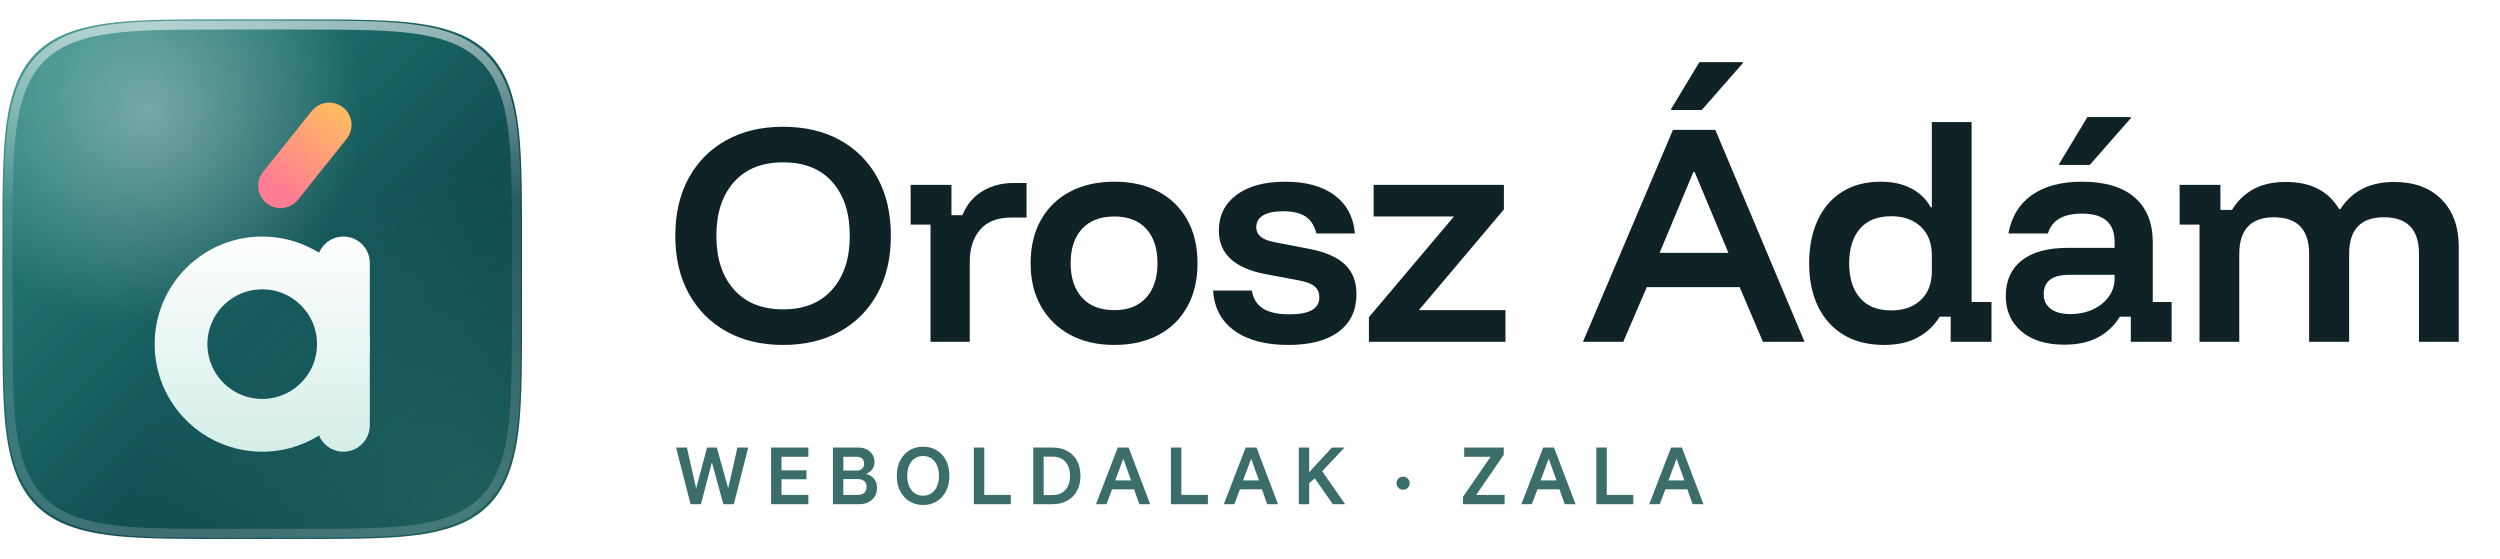
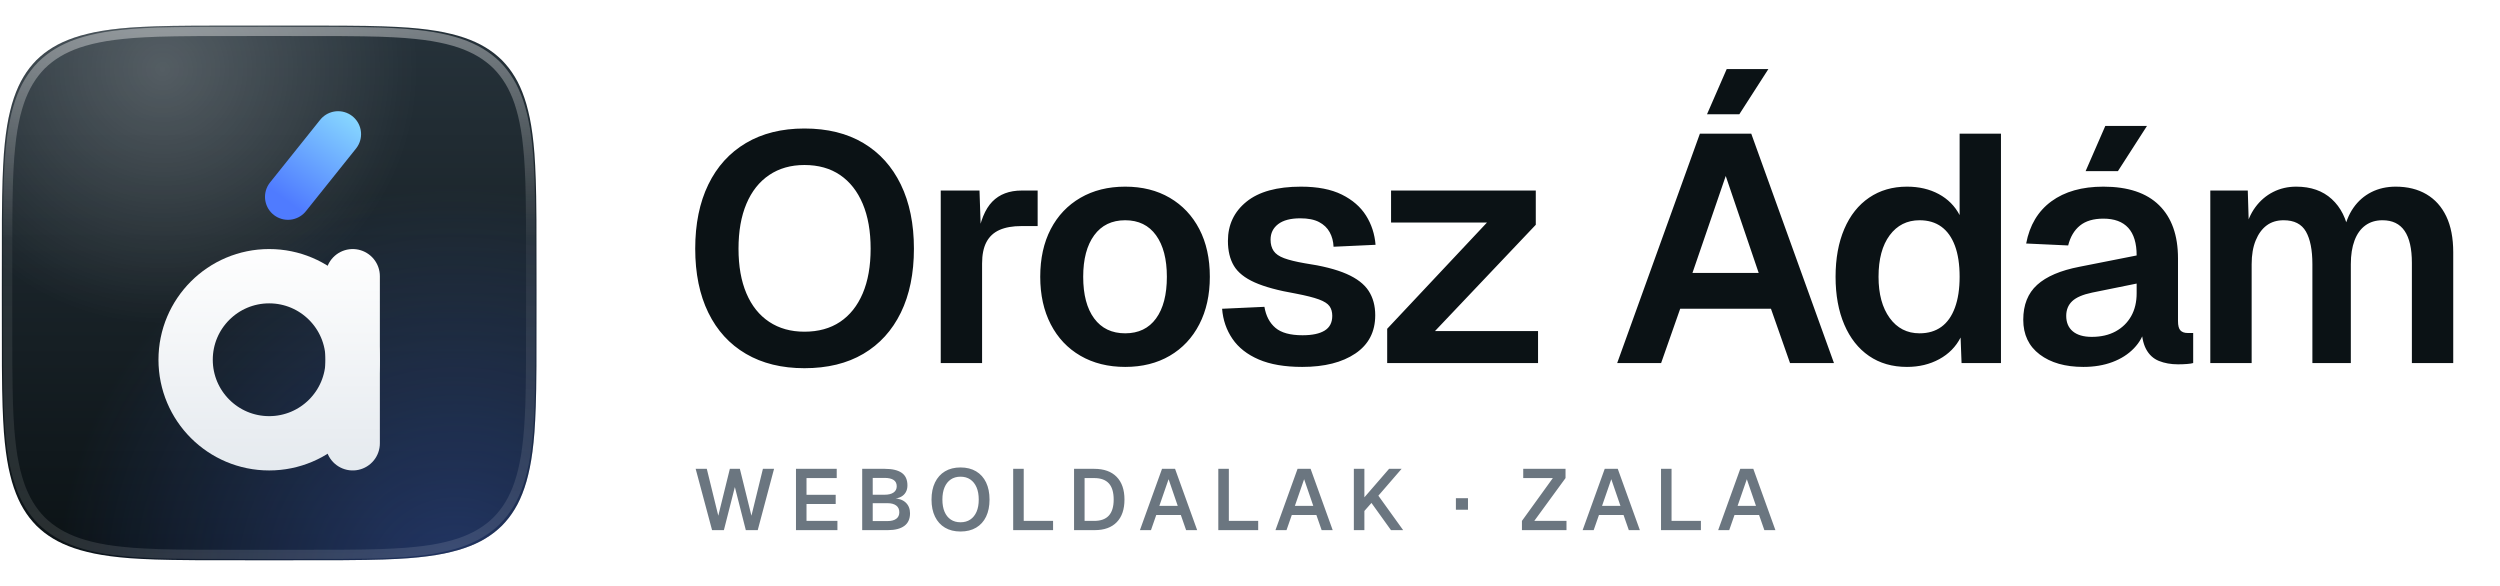
- <svg xmlns="http://www.w3.org/2000/svg" viewBox="0 0 461.0 103.2" width="461" height="103" role="img" aria-label="Orosz Ádám – weboldalak, Zala">
-   <g transform="translate(0 3.58) scale(0.75)">
+ <svg xmlns="http://www.w3.org/2000/svg" viewBox="0 0 448.2 105.2" width="448" height="105" role="img" aria-label="Orosz Ádám – weboldalak, Zala">
+   <g transform="translate(0 4.59) scale(0.75)">
    <defs>
-       <linearGradient id="lake" x1="0" y1="0" x2="1" y2="1">
-         <stop offset="0" stop-color="#2A8C84" />
-         <stop offset=".55" stop-color="#145458" />
-         <stop offset="1" stop-color="#0A2E33" />
+       <linearGradient id="lake" x1="0" y1="0" x2="0" y2="1">
+         <stop offset="0" stop-color="#26323A" />
+         <stop offset="1" stop-color="#0B1215" />
      </linearGradient>
-       <radialGradient id="sheen" cx=".28" cy=".18" r=".75">
-         <stop offset="0" stop-color="#fff" stop-opacity=".38" />
-         <stop offset=".55" stop-color="#fff" stop-opacity="0" />
+       <radialGradient id="sheen" cx=".3" cy=".08" r=".8">
+         <stop offset="0" stop-color="#fff" stop-opacity=".22" />
+         <stop offset=".6" stop-color="#fff" stop-opacity="0" />
      </radialGradient>
-       <radialGradient id="warm" cx=".95" cy="1" r=".7">
-         <stop offset="0" stop-color="#4FD1BE" stop-opacity=".30" />
-         <stop offset="1" stop-color="#4FD1BE" stop-opacity="0" />
+       <radialGradient id="warm" cx=".85" cy="1.05" r=".75">
+         <stop offset="0" stop-color="#4F7BFF" stop-opacity=".35" />
+         <stop offset="1" stop-color="#4F7BFF" stop-opacity="0" />
      </radialGradient>
      <linearGradient id="rim" x1="0" y1="0" x2="0" y2="1">
-         <stop offset="0" stop-color="#fff" stop-opacity=".55" />
-         <stop offset=".35" stop-color="#fff" stop-opacity=".08" />
-         <stop offset="1" stop-color="#fff" stop-opacity=".18" />
+         <stop offset="0" stop-color="#fff" stop-opacity=".38" />
+         <stop offset=".4" stop-color="#fff" stop-opacity=".06" />
+         <stop offset="1" stop-color="#fff" stop-opacity=".12" />
      </linearGradient>
      <linearGradient id="ink" gradientUnits="userSpaceOnUse" x1="0" y1="52" x2="0" y2="108">
        <stop offset="0" stop-color="#FFFFFF" />
-         <stop offset="1" stop-color="#D3EEE7" />
+         <stop offset="1" stop-color="#E4E9EE" />
      </linearGradient>
      <linearGradient id="glint" gradientUnits="userSpaceOnUse" x1="66" y1="44" x2="82" y2="22">
-         <stop offset="0" stop-color="#FF7D93" />
-         <stop offset="1" stop-color="#FFC15C" />
+         <stop offset="0" stop-color="#4F7BFF" />
+         <stop offset="1" stop-color="#8ADCFF" />
      </linearGradient>
    </defs>
    <path d="M128.00,64.00 L127.98,81.53 L127.92,87.12 L127.82,91.18 L127.68,94.47 L127.51,97.29 L127.29,99.76 L127.03,101.99 L126.73,104.01 L126.39,105.87 L126.00,107.58 L125.58,109.18 L125.11,110.67 L124.60,112.06 L124.05,113.36 L123.45,114.59 L122.80,115.74 L122.10,116.83 L121.36,117.85 L120.56,118.81 L119.72,119.72 L118.81,120.56 L117.85,121.36 L116.83,122.10 L115.74,122.80 L114.59,123.45 L113.36,124.05 L112.06,124.60 L110.67,125.11 L109.18,125.58 L107.58,126.00 L105.87,126.39 L104.01,126.73 L101.99,127.03 L99.76,127.29 L97.29,127.51 L94.47,127.68 L91.18,127.82 L87.12,127.92 L81.53,127.98 L64.00,128.00 L46.47,127.98 L40.88,127.92 L36.82,127.82 L33.53,127.68 L30.71,127.51 L28.24,127.29 L26.01,127.03 L23.99,126.73 L22.13,126.39 L20.42,126.00 L18.82,125.58 L17.33,125.11 L15.94,124.60 L14.64,124.05 L13.41,123.45 L12.26,122.80 L11.17,122.10 L10.15,121.36 L9.19,120.56 L8.28,119.72 L7.44,118.81 L6.64,117.85 L5.90,116.83 L5.20,115.74 L4.55,114.59 L3.95,113.36 L3.40,112.06 L2.89,110.67 L2.42,109.18 L2.00,107.58 L1.61,105.87 L1.27,104.01 L0.97,101.99 L0.71,99.76 L0.49,97.29 L0.32,94.47 L0.18,91.18 L0.08,87.12 L0.02,81.53 L0.00,64.00 L0.02,46.47 L0.08,40.88 L0.18,36.82 L0.32,33.53 L0.49,30.71 L0.71,28.24 L0.97,26.01 L1.27,23.99 L1.61,22.13 L2.00,20.42 L2.42,18.82 L2.89,17.33 L3.40,15.94 L3.95,14.64 L4.55,13.41 L5.20,12.26 L5.90,11.17 L6.64,10.15 L7.44,9.19 L8.28,8.28 L9.19,7.44 L10.15,6.64 L11.17,5.90 L12.26,5.20 L13.41,4.55 L14.64,3.95 L15.94,3.40 L17.33,2.89 L18.82,2.42 L20.42,2.00 L22.13,1.61 L23.99,1.27 L26.01,0.97 L28.24,0.71 L30.71,0.49 L33.53,0.32 L36.82,0.18 L40.88,0.08 L46.47,0.02 L64.00,0.00 L81.53,0.02 L87.12,0.08 L91.18,0.18 L94.47,0.32 L97.29,0.49 L99.76,0.71 L101.99,0.97 L104.01,1.27 L105.87,1.61 L107.58,2.00 L109.18,2.42 L110.67,2.89 L112.06,3.40 L113.36,3.95 L114.59,4.55 L115.74,5.20 L116.83,5.90 L117.85,6.64 L118.81,7.44 L119.72,8.28 L120.56,9.19 L121.36,10.15 L122.10,11.17 L122.80,12.26 L123.45,13.41 L124.05,14.64 L124.60,15.94 L125.11,17.33 L125.58,18.82 L126.00,20.42 L126.39,22.13 L126.73,23.99 L127.03,26.01 L127.29,28.24 L127.51,30.71 L127.68,33.53 L127.82,36.82 L127.92,40.88 L127.98,46.47 Z" fill="url(#lake)" />
    <path d="M128.00,64.00 L127.98,81.53 L127.92,87.12 L127.82,91.18 L127.68,94.47 L127.51,97.29 L127.29,99.76 L127.03,101.99 L126.73,104.01 L126.39,105.87 L126.00,107.58 L125.58,109.18 L125.11,110.67 L124.60,112.06 L124.05,113.36 L123.45,114.59 L122.80,115.74 L122.10,116.83 L121.36,117.85 L120.56,118.81 L119.72,119.72 L118.81,120.56 L117.85,121.36 L116.83,122.10 L115.74,122.80 L114.59,123.45 L113.36,124.05 L112.06,124.60 L110.67,125.11 L109.18,125.58 L107.58,126.00 L105.87,126.39 L104.01,126.73 L101.99,127.03 L99.76,127.29 L97.29,127.51 L94.47,127.68 L91.18,127.82 L87.12,127.92 L81.53,127.98 L64.00,128.00 L46.47,127.98 L40.88,127.92 L36.82,127.82 L33.53,127.68 L30.71,127.51 L28.24,127.29 L26.01,127.03 L23.99,126.73 L22.13,126.39 L20.42,126.00 L18.82,125.58 L17.33,125.11 L15.94,124.60 L14.64,124.05 L13.41,123.45 L12.26,122.80 L11.17,122.10 L10.15,121.36 L9.19,120.56 L8.28,119.72 L7.44,118.81 L6.64,117.85 L5.90,116.83 L5.20,115.74 L4.55,114.59 L3.95,113.36 L3.40,112.06 L2.89,110.67 L2.42,109.18 L2.00,107.58 L1.61,105.87 L1.27,104.01 L0.97,101.99 L0.71,99.76 L0.49,97.29 L0.32,94.47 L0.18,91.18 L0.08,87.12 L0.02,81.53 L0.00,64.00 L0.02,46.47 L0.08,40.88 L0.18,36.82 L0.32,33.53 L0.49,30.71 L0.71,28.24 L0.97,26.01 L1.27,23.99 L1.61,22.13 L2.00,20.42 L2.42,18.82 L2.89,17.33 L3.40,15.94 L3.95,14.64 L4.55,13.41 L5.20,12.26 L5.90,11.17 L6.64,10.15 L7.44,9.19 L8.28,8.28 L9.19,7.44 L10.15,6.64 L11.17,5.90 L12.26,5.20 L13.41,4.55 L14.64,3.95 L15.94,3.40 L17.33,2.89 L18.82,2.42 L20.42,2.00 L22.13,1.61 L23.99,1.27 L26.01,0.97 L28.24,0.71 L30.71,0.49 L33.53,0.32 L36.82,0.18 L40.88,0.08 L46.47,0.02 L64.00,0.00 L81.53,0.02 L87.12,0.08 L91.18,0.18 L94.47,0.32 L97.29,0.49 L99.76,0.71 L101.99,0.97 L104.01,1.27 L105.87,1.61 L107.58,2.00 L109.18,2.42 L110.67,2.89 L112.06,3.40 L113.36,3.95 L114.59,4.55 L115.74,5.20 L116.83,5.90 L117.85,6.64 L118.81,7.44 L119.72,8.28 L120.56,9.19 L121.36,10.15 L122.10,11.17 L122.80,12.26 L123.45,13.41 L124.05,14.64 L124.60,15.94 L125.11,17.33 L125.58,18.82 L126.00,20.42 L126.39,22.13 L126.73,23.99 L127.03,26.01 L127.29,28.24 L127.51,30.71 L127.68,33.53 L127.82,36.82 L127.92,40.88 L127.98,46.47 Z" fill="url(#warm)" />
    <path d="M128.00,64.00 L127.98,81.53 L127.92,87.12 L127.82,91.18 L127.68,94.47 L127.51,97.29 L127.29,99.76 L127.03,101.99 L126.73,104.01 L126.39,105.87 L126.00,107.58 L125.58,109.18 L125.11,110.67 L124.60,112.06 L124.05,113.36 L123.45,114.59 L122.80,115.74 L122.10,116.83 L121.36,117.85 L120.56,118.81 L119.72,119.72 L118.81,120.56 L117.85,121.36 L116.83,122.10 L115.74,122.80 L114.59,123.45 L113.36,124.05 L112.06,124.60 L110.67,125.11 L109.18,125.58 L107.58,126.00 L105.87,126.39 L104.01,126.73 L101.99,127.03 L99.76,127.29 L97.29,127.51 L94.47,127.68 L91.18,127.82 L87.12,127.92 L81.53,127.98 L64.00,128.00 L46.47,127.98 L40.88,127.92 L36.82,127.82 L33.53,127.68 L30.71,127.51 L28.24,127.29 L26.01,127.03 L23.99,126.73 L22.13,126.39 L20.42,126.00 L18.82,125.58 L17.33,125.11 L15.94,124.60 L14.64,124.05 L13.41,123.45 L12.26,122.80 L11.17,122.10 L10.15,121.36 L9.19,120.56 L8.28,119.72 L7.44,118.81 L6.64,117.85 L5.90,116.83 L5.20,115.74 L4.55,114.59 L3.95,113.36 L3.40,112.06 L2.89,110.67 L2.42,109.18 L2.00,107.58 L1.61,105.87 L1.27,104.01 L0.97,101.99 L0.71,99.76 L0.49,97.29 L0.32,94.47 L0.18,91.18 L0.08,87.12 L0.02,81.53 L0.00,64.00 L0.02,46.47 L0.08,40.88 L0.18,36.82 L0.32,33.53 L0.49,30.71 L0.71,28.24 L0.97,26.01 L1.27,23.99 L1.61,22.13 L2.00,20.42 L2.42,18.82 L2.89,17.33 L3.40,15.94 L3.95,14.64 L4.55,13.41 L5.20,12.26 L5.90,11.17 L6.64,10.15 L7.44,9.19 L8.28,8.28 L9.19,7.44 L10.15,6.64 L11.17,5.90 L12.26,5.20 L13.41,4.55 L14.64,3.95 L15.94,3.40 L17.33,2.89 L18.82,2.42 L20.42,2.00 L22.13,1.61 L23.99,1.27 L26.01,0.97 L28.24,0.71 L30.71,0.49 L33.53,0.32 L36.82,0.18 L40.88,0.08 L46.47,0.02 L64.00,0.00 L81.53,0.02 L87.12,0.08 L91.18,0.18 L94.47,0.32 L97.29,0.49 L99.76,0.71 L101.99,0.97 L104.01,1.27 L105.87,1.61 L107.58,2.00 L109.18,2.42 L110.67,2.89 L112.06,3.40 L113.36,3.95 L114.59,4.55 L115.74,5.20 L116.83,5.90 L117.85,6.64 L118.81,7.44 L119.72,8.28 L120.56,9.19 L121.36,10.15 L122.10,11.17 L122.80,12.26 L123.45,13.41 L124.05,14.64 L124.60,15.94 L125.11,17.33 L125.58,18.82 L126.00,20.42 L126.39,22.13 L126.73,23.99 L127.03,26.01 L127.29,28.24 L127.51,30.71 L127.68,33.53 L127.82,36.82 L127.92,40.88 L127.98,46.47 Z" fill="url(#sheen)" />
    <path d="M126.60,64.00 L126.58,81.15 L126.52,86.62 L126.43,90.59 L126.29,93.81 L126.12,96.56 L125.90,98.98 L125.65,101.16 L125.36,103.14 L125.02,104.95 L124.65,106.63 L124.23,108.19 L123.78,109.64 L123.28,111.01 L122.73,112.28 L122.15,113.48 L121.51,114.61 L120.83,115.67 L120.10,116.67 L119.33,117.61 L118.50,118.50 L117.61,119.33 L116.67,120.10 L115.67,120.83 L114.61,121.51 L113.48,122.15 L112.28,122.73 L111.01,123.28 L109.64,123.78 L108.19,124.23 L106.63,124.65 L104.95,125.02 L103.14,125.36 L101.16,125.65 L98.98,125.90 L96.56,126.12 L93.81,126.29 L90.59,126.43 L86.62,126.52 L81.15,126.58 L64.00,126.60 L46.85,126.58 L41.38,126.52 L37.41,126.43 L34.19,126.29 L31.44,126.12 L29.02,125.90 L26.84,125.65 L24.86,125.36 L23.05,125.02 L21.37,124.65 L19.81,124.23 L18.36,123.78 L16.99,123.28 L15.72,122.73 L14.52,122.15 L13.39,121.51 L12.33,120.83 L11.33,120.10 L10.39,119.33 L9.50,118.50 L8.67,117.61 L7.90,116.67 L7.17,115.67 L6.49,114.61 L5.85,113.48 L5.27,112.28 L4.72,111.01 L4.22,109.64 L3.77,108.19 L3.35,106.63 L2.98,104.95 L2.64,103.14 L2.35,101.16 L2.10,98.98 L1.88,96.56 L1.71,93.81 L1.57,90.59 L1.48,86.62 L1.42,81.15 L1.40,64.00 L1.42,46.85 L1.48,41.38 L1.57,37.41 L1.71,34.19 L1.88,31.44 L2.10,29.02 L2.35,26.84 L2.64,24.86 L2.98,23.05 L3.35,21.37 L3.77,19.81 L4.22,18.36 L4.72,16.99 L5.27,15.72 L5.85,14.52 L6.49,13.39 L7.17,12.33 L7.90,11.33 L8.67,10.39 L9.50,9.50 L10.39,8.67 L11.33,7.90 L12.33,7.17 L13.39,6.49 L14.52,5.85 L15.72,5.27 L16.99,4.72 L18.36,4.22 L19.81,3.77 L21.37,3.35 L23.05,2.98 L24.86,2.64 L26.84,2.35 L29.02,2.10 L31.44,1.88 L34.19,1.71 L37.41,1.57 L41.38,1.48 L46.85,1.42 L64.00,1.40 L81.15,1.42 L86.62,1.48 L90.59,1.57 L93.81,1.71 L96.56,1.88 L98.98,2.10 L101.16,2.35 L103.14,2.64 L104.95,2.98 L106.63,3.35 L108.19,3.77 L109.64,4.22 L111.01,4.72 L112.28,5.27 L113.48,5.85 L114.61,6.49 L115.67,7.17 L116.67,7.90 L117.61,8.67 L118.50,9.50 L119.33,10.39 L120.10,11.33 L120.83,12.33 L121.51,13.39 L122.15,14.52 L122.73,15.72 L123.28,16.99 L123.78,18.36 L124.23,19.81 L124.65,21.37 L125.02,23.05 L125.36,24.86 L125.65,26.84 L125.90,29.02 L126.12,31.44 L126.29,34.19 L126.43,37.41 L126.52,41.38 L126.58,46.85 Z" fill="none" stroke="url(#rim)" stroke-width="2.2" />
    <g transform="translate(5 0)">
      <circle cx="59" cy="80" r="20" fill="none" stroke="url(#ink)" stroke-width="13" />
      <line x1="79" y1="60" x2="79" y2="100" stroke="url(#ink)" stroke-width="13" stroke-linecap="round" />
      <line x1="63.5" y1="41" x2="75.5" y2="26" stroke="url(#glint)" stroke-width="11" stroke-linecap="round" />
    </g>
  </g>
-   <path d="M144.233 63.73Q138.24 63.73 133.769 61.241Q129.298 58.752 126.809 54.233Q124.32 49.713 124.32 43.575Q124.32 37.388 126.809 32.869Q129.298 28.35 133.769 25.885Q138.24 23.42 144.233 23.42Q150.275 23.42 154.746 25.885Q159.217 28.35 161.682 32.869Q164.147 37.388 164.147 43.575Q164.147 49.713 161.657 54.257Q159.168 58.8 154.697 61.265Q150.227 63.73 144.233 63.73ZM144.233 57.157Q150.082 57.157 153.32 53.483Q156.558 49.81 156.558 43.575Q156.558 37.292 153.344 33.642Q150.13 29.993 144.233 29.993Q138.385 29.993 135.147 33.642Q131.908 37.292 131.908 43.575Q131.908 49.81 135.147 53.483Q138.385 57.157 144.233 57.157Z M171.474 63.15V41.497H167.801V34.15H175.341V39.757H177.371Q178.531 36.857 181.044 35.334Q183.557 33.812 186.796 33.812H189.212V40.192H186.457Q182.542 40.192 180.633 42.439Q178.724 44.687 178.724 48.36V63.15Z M205.433 63.73Q200.745 63.73 197.289 61.869Q193.833 60.008 191.9 56.625Q189.966 53.242 189.966 48.65Q189.966 44.01 191.876 40.627Q193.785 37.243 197.265 35.407Q200.745 33.57 205.433 33.57Q210.17 33.57 213.601 35.407Q217.033 37.243 218.918 40.627Q220.803 44.01 220.803 48.65Q220.803 53.242 218.918 56.649Q217.033 60.057 213.577 61.893Q210.121 63.73 205.433 63.73ZM205.433 57.302Q209.251 57.302 211.33 54.982Q213.408 52.662 213.408 48.65Q213.408 44.542 211.33 42.27Q209.251 39.998 205.433 39.998Q201.566 39.998 199.464 42.294Q197.361 44.59 197.361 48.602Q197.361 52.662 199.464 54.982Q201.566 57.302 205.433 57.302Z M237.555 63.73Q231.272 63.73 227.623 61.096Q223.974 58.462 223.684 53.677H230.837Q231.224 55.948 232.915 57.012Q234.607 58.075 237.845 58.075Q243.307 58.075 243.307 54.933Q243.307 53.677 242.485 52.952Q241.664 52.227 239.73 51.84L233.302 50.632Q224.747 48.988 224.747 42.608Q224.747 38.452 228.01 36.011Q231.272 33.57 237.024 33.57Q242.775 33.57 246.135 36.083Q249.494 38.597 249.88 43.14H242.775Q242.244 41.013 240.794 40.023Q239.344 39.032 236.589 39.032Q234.22 39.032 232.94 39.781Q231.659 40.53 231.659 41.98Q231.659 43.043 232.456 43.72Q233.254 44.397 234.994 44.735L241.519 45.992Q245.965 46.862 248.068 48.892Q250.17 50.922 250.17 54.353Q250.17 58.8 246.908 61.265Q243.645 63.73 237.555 63.73Z M252.471 63.15V58.607L268.179 39.998H253.341V34.15H277.411V38.693L261.703 57.302H277.701V63.15Z M292.017 63.15 308.644 24.0H316.474L332.956 63.15H325.271L320.969 53.048H303.811L299.461 63.15ZM306.179 46.717H318.891L312.656 31.782H312.414ZM308.306 20.327V20.133L313.526 11.482H321.549V11.675L313.961 20.327Z M347.678 63.73Q343.231 63.73 340.138 61.845Q337.045 59.96 335.425 56.577Q333.806 53.193 333.806 48.65Q333.806 44.107 335.377 40.699Q336.948 37.292 339.92 35.431Q342.893 33.57 347.05 33.57Q350.288 33.57 352.656 34.802Q355.025 36.035 356.281 38.307H356.475V22.55H363.821V55.803H367.495V63.15H359.955V58.51H357.925Q356.426 60.975 353.865 62.352Q351.303 63.73 347.678 63.73ZM348.983 57.35Q352.415 57.35 354.445 55.417Q356.475 53.483 356.475 50.148V47.152Q356.475 43.817 354.445 41.883Q352.415 39.95 348.983 39.95Q345.165 39.95 343.183 42.27Q341.201 44.59 341.201 48.65Q341.201 52.71 343.183 55.03Q345.165 57.35 348.983 57.35Z M380.96 63.682Q375.885 63.682 373.01 61.217Q370.134 58.752 370.134 54.692Q370.134 50.438 373.082 48.118Q376.03 45.798 381.54 45.798H390.24V44.638Q390.24 39.467 384.199 39.467Q379.027 39.467 377.915 43.14H370.617Q371.487 38.452 374.991 36.011Q378.495 33.57 384.199 33.57Q390.579 33.57 393.938 36.47Q397.297 39.37 397.297 44.832V55.803H400.777V63.15H393.237V58.51H391.207Q389.709 60.975 387.171 62.328Q384.634 63.682 380.96 63.682ZM382.024 58.027Q384.392 58.027 386.253 57.157Q388.114 56.287 389.177 54.788Q390.24 53.29 390.24 51.453V50.777H381.879Q377.142 50.777 377.142 54.353Q377.142 56.093 378.447 57.06Q379.752 58.027 382.024 58.027ZM379.994 30.477V30.283L385.214 21.632H393.237V21.825L385.649 30.477Z M405.929 63.15V41.497H402.256V34.15H409.796V38.79H411.923Q413.421 36.325 415.862 34.972Q418.303 33.618 421.879 33.618Q425.359 33.618 427.8 34.875Q430.241 36.132 431.739 38.645H431.933Q435.219 33.618 441.841 33.618Q447.448 33.618 450.638 36.832Q453.828 40.047 453.828 45.605V63.15H446.481V46.91Q446.481 40.143 440.004 40.143Q433.576 40.143 433.576 46.91V63.15H426.181V46.91Q426.181 40.143 419.656 40.143Q416.514 40.143 414.895 41.835Q413.276 43.527 413.276 46.91V63.15Z" fill="#0F2226" />
-   <path d="M127.139 93.15 124.465 82.688H126.467L128.146 90.128H128.198L130.187 82.688H131.995L134.062 90.128H134.114L135.793 82.688H137.795L135.134 93.15H133.197L131.104 85.516H131.053L129.063 93.15Z M148.903 93.15H142.019V82.688H148.903V84.393H143.943V86.898H148.555V88.552H143.943V91.445H148.903Z M153.437 93.15V82.688H158.126Q158.991 82.688 159.663 83.017Q160.335 83.346 160.729 83.953Q161.123 84.56 161.123 85.387Q161.123 86.188 160.683 86.743Q160.244 87.299 159.598 87.518V87.57Q160.115 87.686 160.567 88.009Q161.019 88.332 161.303 88.868Q161.588 89.404 161.588 90.153Q161.588 91.058 161.161 91.736Q160.735 92.414 159.999 92.782Q159.262 93.15 158.333 93.15ZM155.362 91.445H158.023Q158.759 91.445 159.211 91.064Q159.663 90.683 159.663 89.96Q159.663 89.249 159.217 88.881Q158.772 88.513 158.035 88.513H155.362ZM155.362 86.937H157.893Q158.475 86.937 158.836 86.608Q159.198 86.278 159.198 85.671Q159.198 85.051 158.836 84.722Q158.475 84.393 157.893 84.393H155.362Z M170.1 93.305Q168.705 93.305 167.607 92.64Q166.509 91.975 165.876 90.767Q165.243 89.559 165.243 87.919Q165.243 86.265 165.876 85.058Q166.509 83.85 167.607 83.191Q168.705 82.532 170.1 82.532Q171.508 82.532 172.605 83.185Q173.703 83.837 174.33 85.045Q174.956 86.253 174.956 87.919Q174.956 89.559 174.323 90.773Q173.69 91.988 172.599 92.646Q171.508 93.305 170.1 93.305ZM170.1 91.587Q170.991 91.587 171.65 91.129Q172.308 90.67 172.67 89.843Q173.032 89.017 173.032 87.919Q173.032 86.808 172.67 85.981Q172.308 85.155 171.65 84.703Q170.991 84.25 170.1 84.25Q169.208 84.25 168.55 84.703Q167.891 85.155 167.529 85.981Q167.168 86.808 167.168 87.919Q167.168 89.017 167.529 89.843Q167.891 90.67 168.55 91.129Q169.208 91.587 170.1 91.587Z M179.477 93.15V82.688H181.402V91.445H186.31V93.15Z M190.456 93.15V82.688H194.008Q195.571 82.688 196.734 83.32Q197.896 83.953 198.536 85.129Q199.175 86.304 199.175 87.919Q199.175 89.52 198.529 90.696Q197.883 91.871 196.727 92.511Q195.571 93.15 194.008 93.15ZM192.381 91.471H194.008Q195.055 91.471 195.778 91.025Q196.501 90.58 196.876 89.779Q197.25 88.978 197.25 87.919Q197.25 86.317 196.417 85.342Q195.584 84.367 194.008 84.367H192.381Z M202.042 93.15 206.072 82.688H208.075L212.053 93.15H210.051L209.082 90.412H205.013L203.98 93.15ZM205.595 88.758H208.527L207.119 84.819H207.067Z M215.889 93.15V82.688H217.814V91.445H222.722V93.15Z M225.667 93.15 229.697 82.688H231.699L235.678 93.15H233.675L232.707 90.412H228.638L227.605 93.15ZM229.219 88.758H232.151L230.743 84.819H230.692Z M239.514 93.15V82.688H241.438V87.183H241.49L245.636 82.688H247.961L243.841 87.066L248.078 93.15H245.804L242.459 88.371L241.438 89.275V93.15Z M258.785 90.489Q258.282 90.489 257.926 90.134Q257.571 89.779 257.571 89.275Q257.571 88.771 257.926 88.416Q258.282 88.061 258.785 88.061Q259.289 88.061 259.644 88.416Q260 88.771 260 89.275Q260 89.779 259.644 90.134Q259.289 90.489 258.785 90.489Z M269.842 93.15V91.807L274.957 84.393H270.075V82.688H277.385V84.031L272.283 91.445H277.54V93.15Z M280.64 93.15 284.67 82.688H286.672L290.651 93.15H288.649L287.68 90.412H283.611L282.578 93.15ZM284.192 88.758H287.125L285.717 84.819H285.665Z M294.487 93.15V82.688H296.412V91.445H301.32V93.15Z M304.265 93.15 308.295 82.688H310.297L314.275 93.15H312.273L311.305 90.412H307.236L306.202 93.15ZM307.817 88.758H310.749L309.341 84.819H309.29Z" fill="#3B6E6A" />
+   <path d="M144.098 66.108Q138.008 66.108 133.6 63.527Q129.192 60.946 126.843 56.132Q124.494 51.318 124.494 44.648Q124.494 37.978 126.843 33.135Q129.192 28.292 133.6 25.682Q138.008 23.072 144.098 23.072Q150.304 23.072 154.683 25.682Q159.062 28.292 161.411 33.135Q163.76 37.978 163.76 44.648Q163.76 51.318 161.411 56.132Q159.062 60.946 154.683 63.527Q150.304 66.108 144.098 66.108ZM144.098 59.554Q147.868 59.554 150.507 57.785Q153.146 56.016 154.567 52.681Q155.988 49.346 155.988 44.648Q155.988 39.95 154.567 36.586Q153.146 33.222 150.507 31.424Q147.868 29.626 144.098 29.626Q140.444 29.626 137.776 31.424Q135.108 33.222 133.687 36.586Q132.266 39.95 132.266 44.648Q132.266 49.346 133.687 52.681Q135.108 56.016 137.776 57.785Q140.444 59.554 144.098 59.554Z M168.574 65.18V34.208H175.534L175.824 42.792L175.186 42.676Q175.882 38.21 177.825 36.209Q179.768 34.208 183.132 34.208H185.974V40.588H183.074Q180.696 40.588 179.13 41.284Q177.564 41.98 176.781 43.459Q175.998 44.938 175.998 47.316V65.18Z M201.692 65.876Q197.11 65.876 193.659 63.875Q190.208 61.874 188.323 58.22Q186.438 54.566 186.438 49.694Q186.438 44.764 188.323 41.139Q190.208 37.514 193.659 35.513Q197.11 33.512 201.692 33.512Q206.274 33.512 209.696 35.513Q213.118 37.514 215.003 41.139Q216.888 44.764 216.888 49.694Q216.888 54.566 215.003 58.22Q213.118 61.874 209.696 63.875Q206.274 65.876 201.692 65.876ZM201.692 59.844Q205.288 59.844 207.231 57.176Q209.174 54.508 209.174 49.694Q209.174 44.938 207.231 42.241Q205.288 39.544 201.692 39.544Q198.096 39.544 196.124 42.241Q194.152 44.938 194.152 49.694Q194.152 54.508 196.124 57.176Q198.096 59.844 201.692 59.844Z M233.476 65.876Q228.778 65.876 225.675 64.542Q222.572 63.208 220.948 60.83Q219.324 58.452 219.092 55.436L226.69 55.088Q227.096 57.524 228.662 58.858Q230.228 60.192 233.534 60.192Q236.144 60.192 237.507 59.351Q238.87 58.51 238.87 56.712Q238.87 55.668 238.377 54.972Q237.884 54.276 236.463 53.754Q235.042 53.232 232.316 52.71Q227.618 51.898 224.95 50.709Q222.282 49.52 221.209 47.722Q220.136 45.924 220.136 43.256Q220.136 38.906 223.471 36.209Q226.806 33.512 233.244 33.512Q237.71 33.512 240.581 34.933Q243.452 36.354 244.931 38.703Q246.41 41.052 246.642 43.952L239.102 44.3Q239.044 42.85 238.406 41.69Q237.768 40.53 236.492 39.863Q235.216 39.196 233.128 39.196Q230.518 39.196 229.155 40.24Q227.792 41.284 227.792 43.024Q227.792 44.242 228.343 45.054Q228.894 45.866 230.228 46.359Q231.562 46.852 233.882 47.258Q238.638 47.954 241.422 49.172Q244.206 50.39 245.395 52.217Q246.584 54.044 246.584 56.596Q246.584 61.062 243.017 63.469Q239.45 65.876 233.476 65.876Z M248.73 65.18V59.032L266.652 39.95H249.426V34.208H275.41V40.356L257.314 59.438H275.816V65.18Z M290.026 65.18 304.874 24H314.096L328.944 65.18H321.056L317.634 55.436H301.336L297.914 65.18ZM303.54 48.998H315.43L309.514 31.598ZM306.15 20.52 309.688 12.4H317.17L311.95 20.52Z M342.052 65.876Q338.108 65.876 335.237 63.904Q332.366 61.932 330.8 58.278Q329.234 54.624 329.234 49.694Q329.234 44.764 330.8 41.11Q332.366 37.456 335.266 35.484Q338.166 33.512 342.052 33.512Q345.3 33.512 347.765 34.846Q350.23 36.18 351.506 38.616V24H358.93V65.18H351.854L351.68 60.598Q350.404 63.092 347.852 64.484Q345.3 65.876 342.052 65.876ZM344.314 59.844Q346.634 59.844 348.229 58.684Q349.824 57.524 350.665 55.233Q351.506 52.942 351.506 49.694Q351.506 46.388 350.665 44.126Q349.824 41.864 348.229 40.704Q346.634 39.544 344.314 39.544Q340.95 39.544 338.949 42.241Q336.948 44.938 336.948 49.694Q336.948 54.334 338.949 57.089Q340.95 59.844 344.314 59.844Z M373.72 65.876Q368.848 65.876 365.89 63.643Q362.932 61.41 362.932 57.408Q362.932 53.406 365.426 51.144Q367.92 48.882 373.024 47.896L383.29 45.866Q383.29 42.56 381.782 40.907Q380.274 39.254 377.316 39.254Q374.648 39.254 373.111 40.501Q371.574 41.748 370.994 44.068L363.454 43.72Q364.382 38.79 367.978 36.151Q371.574 33.512 377.316 33.512Q383.928 33.512 387.321 36.847Q390.714 40.182 390.714 46.388V57.64Q390.714 58.858 391.149 59.322Q391.584 59.786 392.454 59.786H393.44V65.18Q393.092 65.296 392.309 65.354Q391.526 65.412 390.714 65.412Q388.8 65.412 387.292 64.803Q385.784 64.194 384.972 62.657Q384.16 61.12 384.16 58.452L384.798 58.916Q384.334 60.946 382.797 62.541Q381.26 64.136 378.94 65.006Q376.62 65.876 373.72 65.876ZM375.228 60.482Q377.722 60.482 379.52 59.496Q381.318 58.51 382.304 56.77Q383.29 55.03 383.29 52.652V50.912L375.286 52.536Q372.792 53.058 371.719 54.073Q370.646 55.088 370.646 56.712Q370.646 58.51 371.835 59.496Q373.024 60.482 375.228 60.482ZM374.126 30.728 377.664 22.608H385.146L379.926 30.728Z M396.514 65.18V34.208H403.242L403.474 41.806L402.778 41.458Q403.3 38.964 404.605 37.195Q405.91 35.426 407.795 34.469Q409.68 33.512 411.942 33.512Q415.886 33.512 418.322 35.745Q420.758 37.978 421.396 41.864H420.41Q420.932 39.138 422.208 37.311Q423.484 35.484 425.427 34.498Q427.37 33.512 429.806 33.512Q432.996 33.512 435.316 34.875Q437.636 36.238 438.883 38.848Q440.13 41.458 440.13 45.286V65.18H432.706V47.2Q432.706 43.372 431.401 41.458Q430.096 39.544 427.428 39.544Q425.63 39.544 424.354 40.472Q423.078 41.4 422.411 43.169Q421.744 44.938 421.744 47.432V65.18H414.842V47.432Q414.842 43.604 413.682 41.574Q412.522 39.544 409.68 39.544Q407.882 39.544 406.635 40.472Q405.388 41.4 404.663 43.169Q403.938 44.938 403.938 47.432V65.18Z" fill="#0B1215" />
+   <path d="M127.519 95.18 124.573 84.175H126.573L128.635 92.592L130.712 84.175H132.51L134.587 92.592L136.648 84.175H138.648L135.718 95.18H133.579L131.611 87.446L129.642 95.18Z M142.584 95.18V84.175H149.9V85.834H144.476V88.841H149.715V90.484H144.476V93.522H150.025V95.18Z M154.473 95.18V84.175H158.534Q160.534 84.175 161.564 84.888Q162.595 85.601 162.595 87.151Q162.595 87.849 162.3 88.368Q162.006 88.887 161.456 89.189Q160.905 89.492 160.13 89.523L160.115 89.461Q161.525 89.507 162.293 90.236Q163.06 90.964 163.06 92.158Q163.06 93.677 162.029 94.428Q160.999 95.18 159.092 95.18ZM156.364 93.553H159.03Q160.022 93.553 160.58 93.15Q161.138 92.747 161.138 91.972Q161.138 91.181 160.58 90.763Q160.022 90.344 159.03 90.344H156.364ZM156.364 88.825H158.488Q159.526 88.825 160.1 88.43Q160.673 88.035 160.673 87.306Q160.673 86.547 160.115 86.175Q159.557 85.803 158.488 85.803H156.364Z M172.127 95.428Q170.5 95.428 169.337 94.738Q168.175 94.049 167.547 92.762Q166.919 91.476 166.919 89.693Q166.919 87.911 167.547 86.616Q168.175 85.322 169.337 84.625Q170.5 83.927 172.127 83.927Q173.755 83.927 174.925 84.625Q176.095 85.322 176.715 86.616Q177.335 87.911 177.335 89.693Q177.335 91.476 176.715 92.762Q176.095 94.049 174.925 94.738Q173.755 95.428 172.127 95.428ZM172.127 93.77Q173.15 93.77 173.879 93.281Q174.607 92.793 175.003 91.886Q175.398 90.98 175.398 89.693Q175.398 88.407 175.003 87.492Q174.607 86.578 173.879 86.082Q173.15 85.586 172.127 85.586Q171.104 85.586 170.376 86.082Q169.647 86.578 169.26 87.492Q168.872 88.407 168.872 89.693Q168.872 90.98 169.26 91.886Q169.647 92.793 170.376 93.281Q171.104 93.77 172.127 93.77Z M181.582 95.18V84.175H183.474V94.56L182.466 93.522H188.743V95.18Z M192.51 95.18V84.175H196.137Q198.741 84.175 200.151 85.609Q201.562 87.043 201.562 89.693Q201.562 92.328 200.175 93.754Q198.787 95.18 196.23 95.18ZM194.401 93.522H196.137Q197.888 93.522 198.757 92.568Q199.625 91.615 199.625 89.693Q199.625 87.74 198.757 86.787Q197.888 85.834 196.137 85.834H194.401Z M204.337 95.18 208.304 84.175H210.645L214.613 95.18H212.629L211.684 92.468H207.266L206.321 95.18ZM207.824 90.825H211.125L209.483 86.035Z M218.41 95.18V84.175H220.302V94.56L219.294 93.522H225.571V95.18Z M228.672 95.18 232.639 84.175H234.98L238.948 95.18H236.964L236.019 92.468H231.601L230.656 95.18ZM232.159 90.825H235.46L233.817 86.035Z M242.745 95.18V84.175H244.637V89.29L249.07 84.175H251.317L247.148 88.996L251.596 95.18H249.411L245.907 90.298L244.637 91.739V95.18Z M261.067 91.522V89.445H263.237V91.522Z M272.924 95.18V93.522L278.473 85.834H273.156V84.175H280.751V85.834L275.14 93.522H280.922V95.18Z M283.821 95.18 287.788 84.175H290.129L294.097 95.18H292.113L291.168 92.468H286.75L285.805 95.18ZM287.308 90.825H290.61L288.966 86.035Z M297.895 95.18V84.175H299.786V94.56L298.778 93.522H305.056V95.18Z M308.156 95.18 312.123 84.175H314.464L318.432 95.18H316.448L315.502 92.468H311.085L310.139 95.18ZM311.643 90.825H314.945L313.301 86.035Z" fill="#6B7680" />
</svg>
